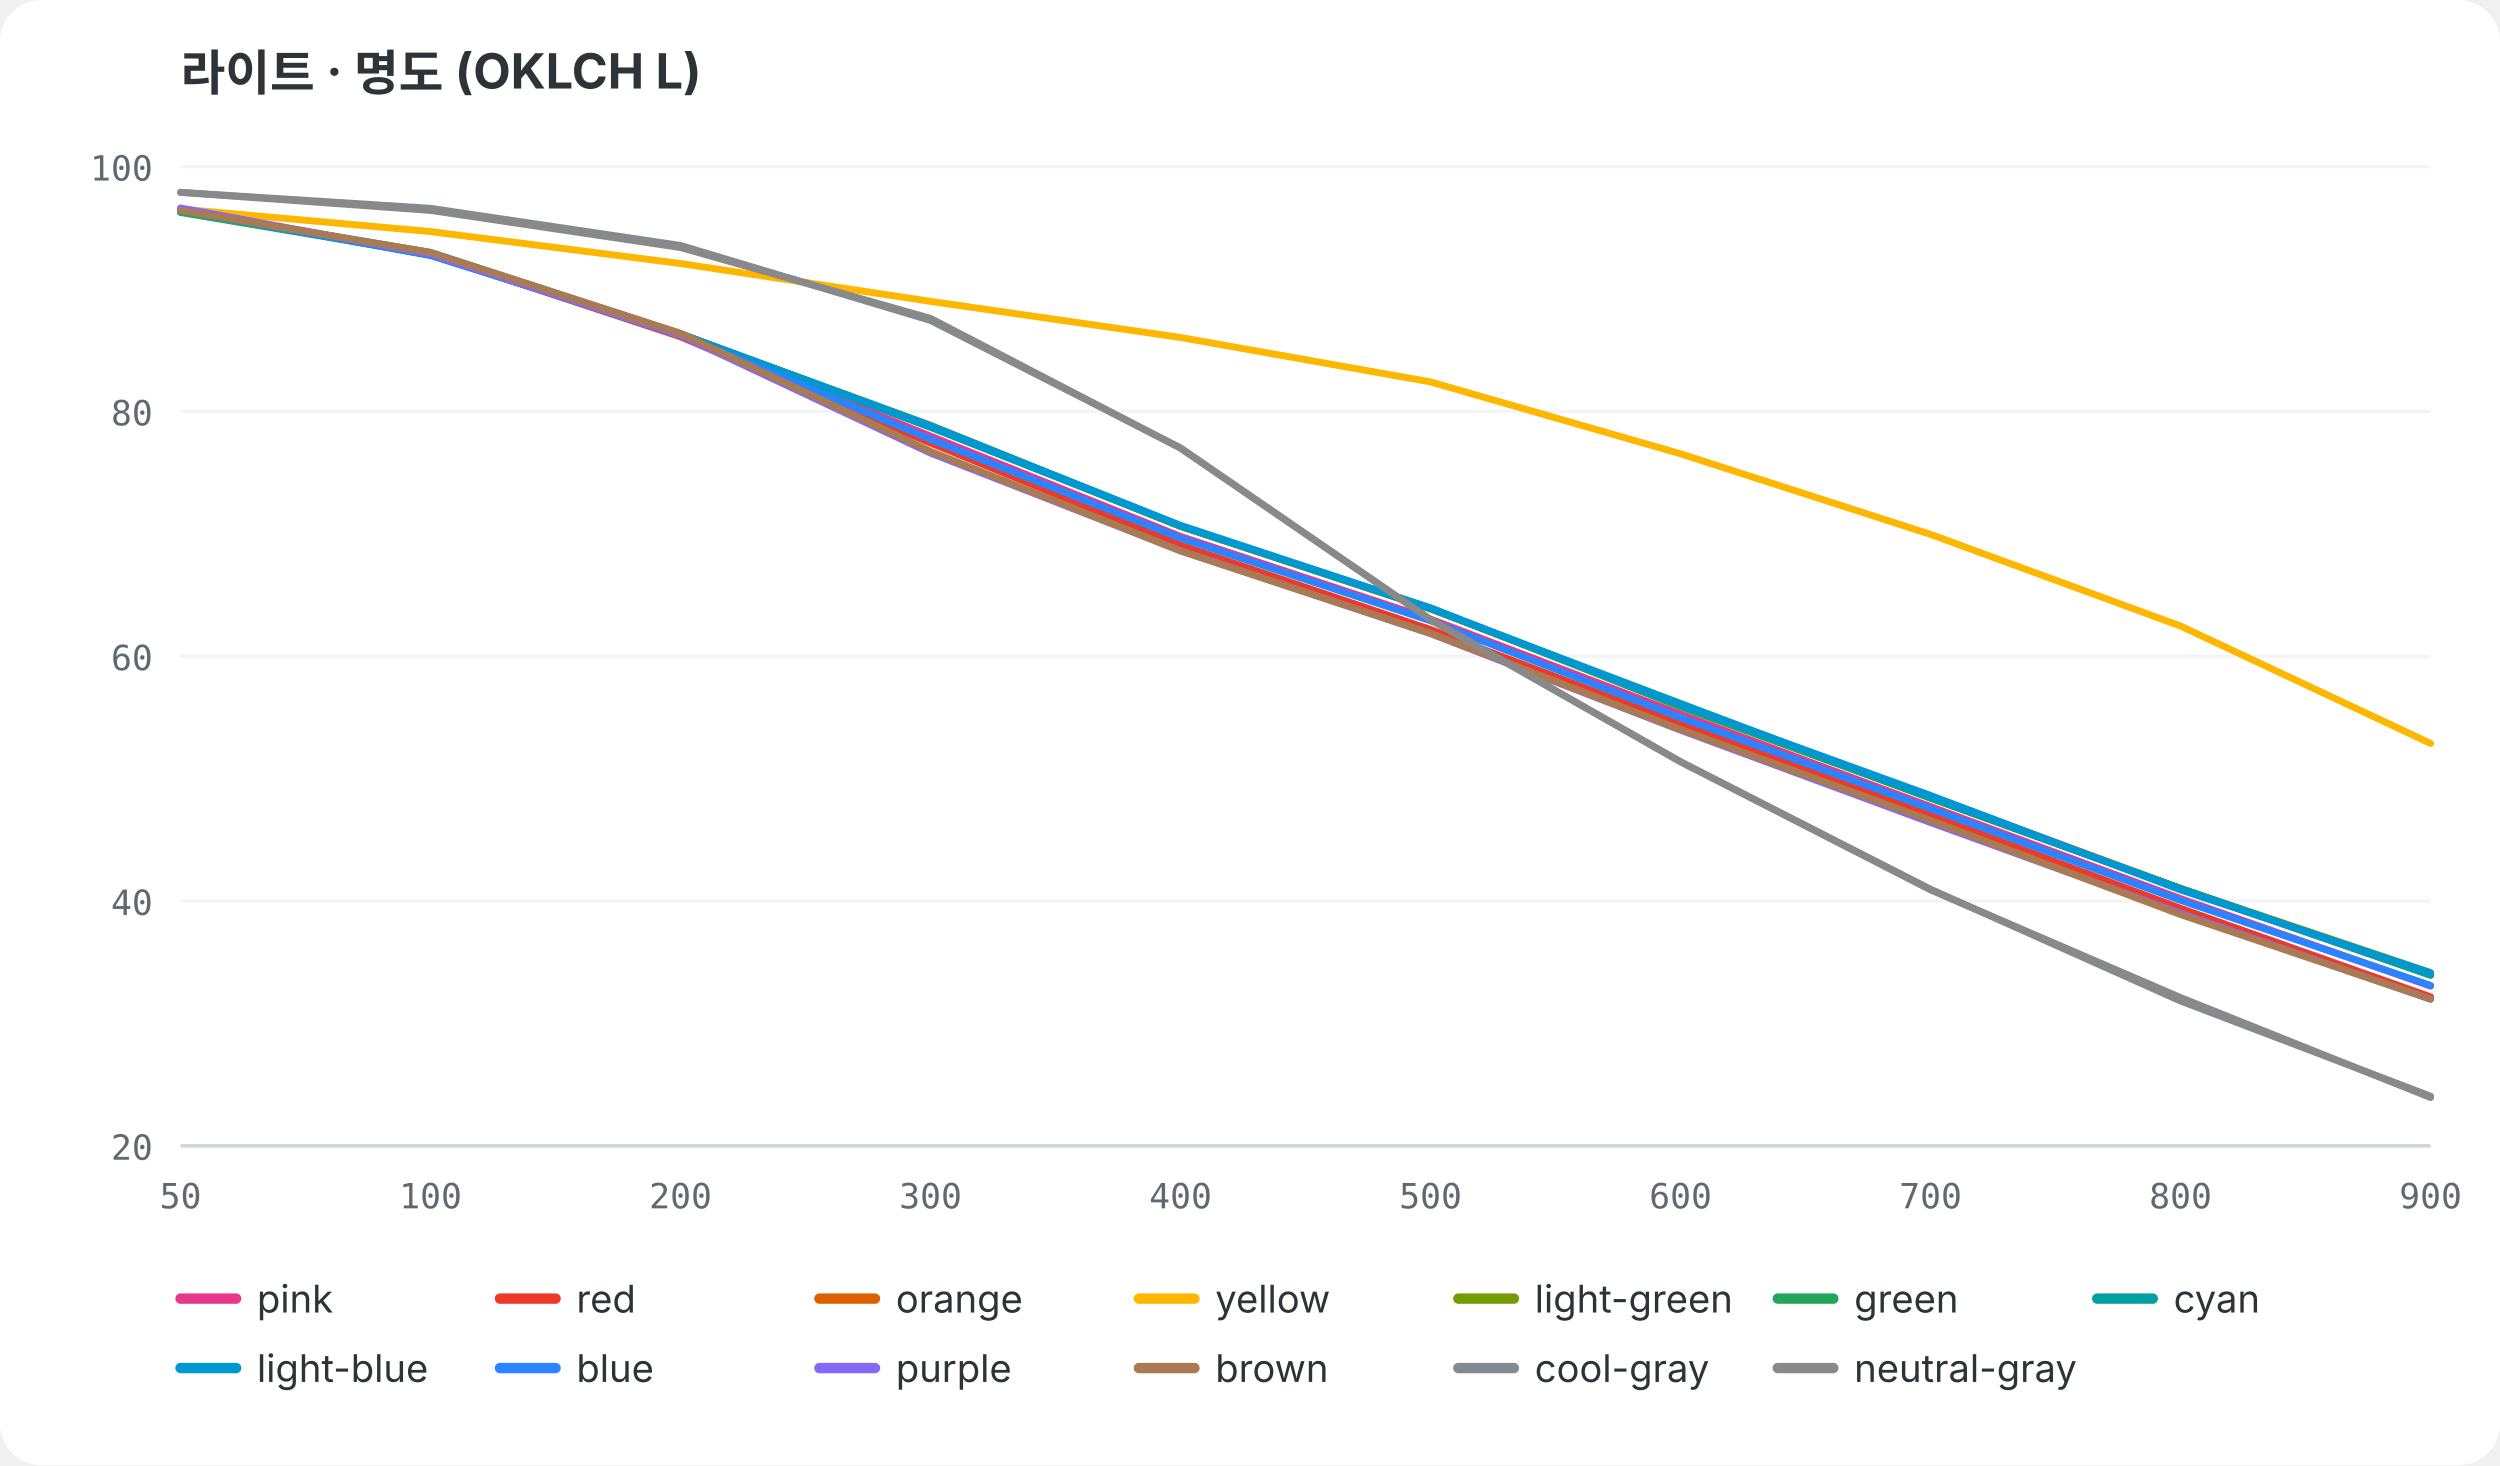
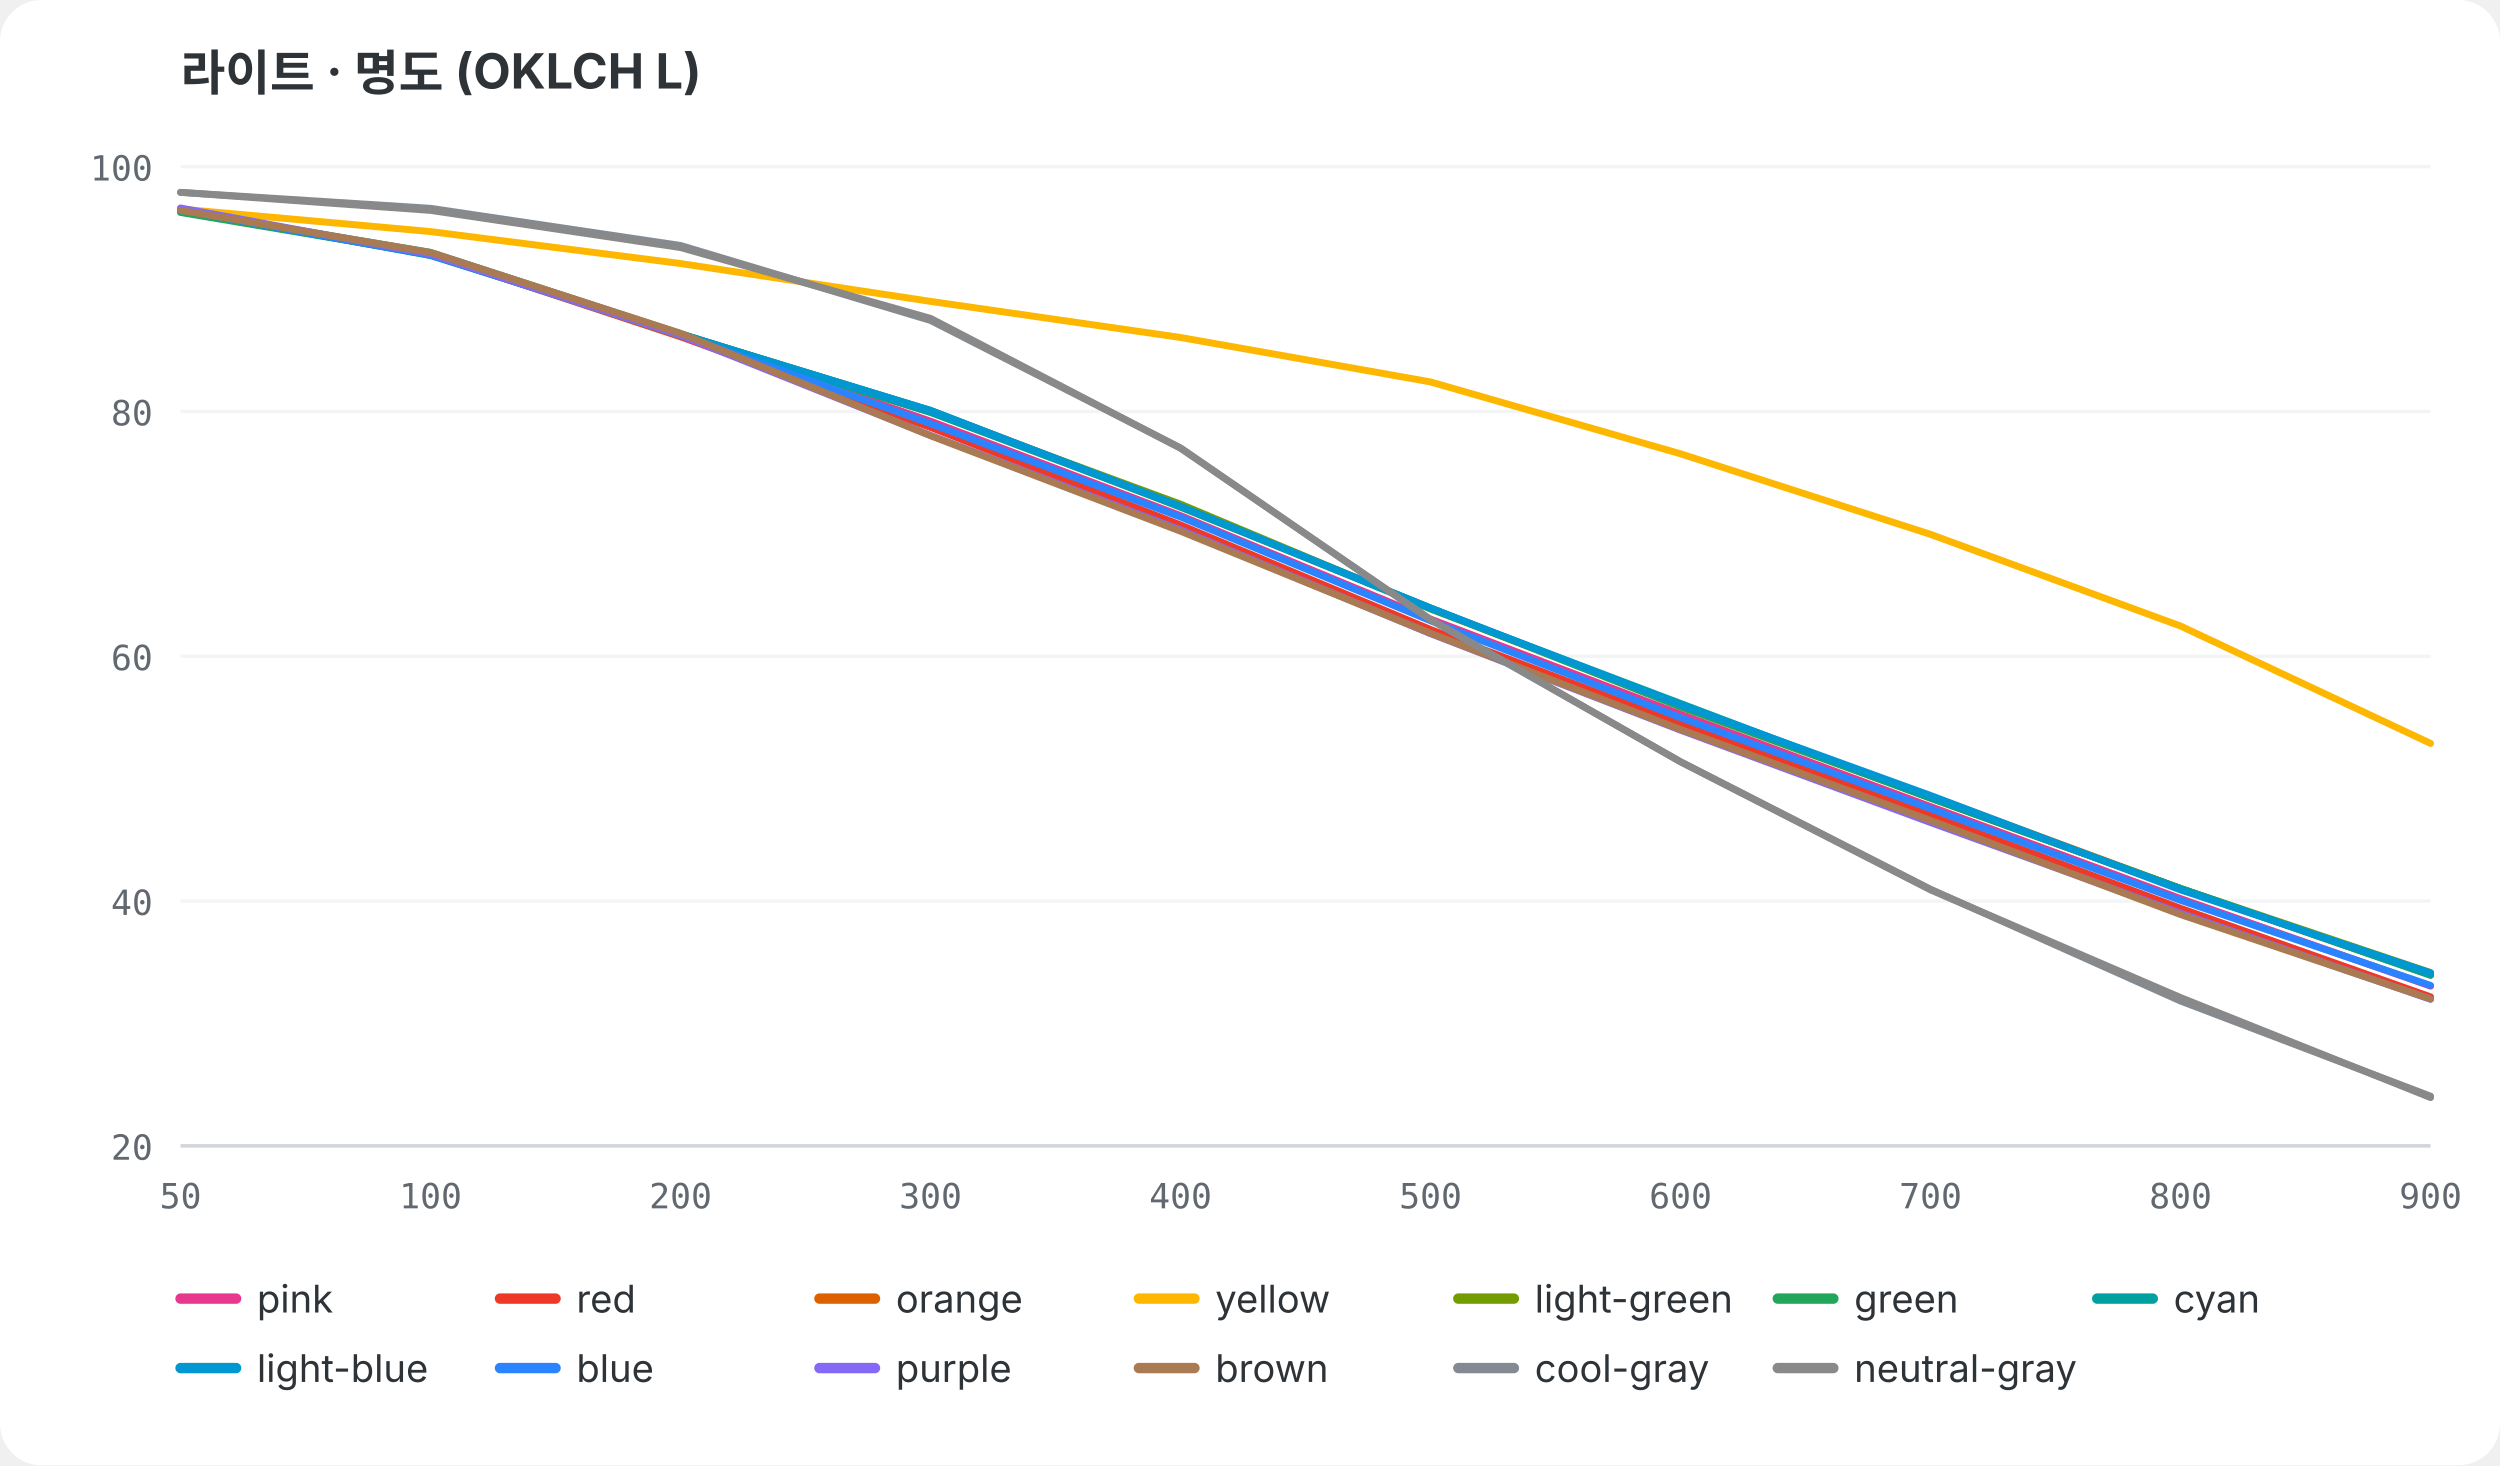
<svg xmlns="http://www.w3.org/2000/svg" width="720" height="422" viewBox="0 0 720 422">
  <rect width="720" height="422" rx="12" fill="#ffffff" />
  <text x="52" y="26" font-family="ui-sans-serif, system-ui, -apple-system, 'Apple SD Gothic Neo', sans-serif" font-size="14" font-weight="700" fill="#2e3338">라이트 · 명도 (OKLCH L)</text>
  <line x1="52" x2="700" y1="330" y2="330" stroke="#f2f4f5" stroke-width="1" />
  <text x="44" y="334" text-anchor="end" font-family="ui-monospace, SFMono-Regular, Menlo, monospace" font-size="10" fill="#61686f">20</text>
  <line x1="52" x2="700" y1="259.5" y2="259.5" stroke="#f2f4f5" stroke-width="1" />
  <text x="44" y="263.5" text-anchor="end" font-family="ui-monospace, SFMono-Regular, Menlo, monospace" font-size="10" fill="#61686f">40</text>
  <line x1="52" x2="700" y1="189" y2="189" stroke="#f2f4f5" stroke-width="1" />
  <text x="44" y="193" text-anchor="end" font-family="ui-monospace, SFMono-Regular, Menlo, monospace" font-size="10" fill="#61686f">60</text>
  <line x1="52" x2="700" y1="118.5" y2="118.5" stroke="#f2f4f5" stroke-width="1" />
  <text x="44" y="122.5" text-anchor="end" font-family="ui-monospace, SFMono-Regular, Menlo, monospace" font-size="10" fill="#61686f">80</text>
  <line x1="52" x2="700" y1="48" y2="48" stroke="#f2f4f5" stroke-width="1" />
  <text x="44" y="52" text-anchor="end" font-family="ui-monospace, SFMono-Regular, Menlo, monospace" font-size="10" fill="#61686f">100</text>
  <line x1="52" x2="700" y1="330" y2="330" stroke="#d2d6db" stroke-width="1" />
  <text x="52" y="348" text-anchor="middle" font-family="ui-monospace, SFMono-Regular, Menlo, monospace" font-size="10" fill="#61686f">50</text>
  <text x="124" y="348" text-anchor="middle" font-family="ui-monospace, SFMono-Regular, Menlo, monospace" font-size="10" fill="#61686f">100</text>
  <text x="196" y="348" text-anchor="middle" font-family="ui-monospace, SFMono-Regular, Menlo, monospace" font-size="10" fill="#61686f">200</text>
  <text x="268" y="348" text-anchor="middle" font-family="ui-monospace, SFMono-Regular, Menlo, monospace" font-size="10" fill="#61686f">300</text>
  <text x="340" y="348" text-anchor="middle" font-family="ui-monospace, SFMono-Regular, Menlo, monospace" font-size="10" fill="#61686f">400</text>
  <text x="412" y="348" text-anchor="middle" font-family="ui-monospace, SFMono-Regular, Menlo, monospace" font-size="10" fill="#61686f">500</text>
  <text x="484" y="348" text-anchor="middle" font-family="ui-monospace, SFMono-Regular, Menlo, monospace" font-size="10" fill="#61686f">600</text>
  <text x="556" y="348" text-anchor="middle" font-family="ui-monospace, SFMono-Regular, Menlo, monospace" font-size="10" fill="#61686f">700</text>
  <text x="628" y="348" text-anchor="middle" font-family="ui-monospace, SFMono-Regular, Menlo, monospace" font-size="10" fill="#61686f">800</text>
  <text x="700" y="348" text-anchor="middle" font-family="ui-monospace, SFMono-Regular, Menlo, monospace" font-size="10" fill="#61686f">900</text>
-   <polyline points="52.0,60.2 124.0,73.4 196.0,96.5 268.0,125.6 340.0,154.5 412.0,178.3 484.0,205.7 556.0,232.3 628.0,258.8 700.0,284.0" fill="none" stroke="#e7388d" stroke-width="2" stroke-linejoin="round" stroke-linecap="round" />
+   <polyline points="52.0,60.2 124.0,73.4 196.0,96.5 268.0,121.3 340.0,148.5 412.0,178.3 484.0,205.7 556.0,232.3 628.0,258.8 700.0,284.0" fill="none" stroke="#e7388d" stroke-width="2" stroke-linejoin="round" stroke-linecap="round" />
  <circle cx="52.0" cy="60.2" r="7" fill="transparent" />
  <circle cx="124.0" cy="73.4" r="7" fill="transparent" />
  <circle cx="196.0" cy="96.5" r="7" fill="transparent" />
-   <circle cx="268.0" cy="125.6" r="7" fill="transparent" />
-   <circle cx="340.0" cy="154.5" r="7" fill="transparent" />
+   <circle cx="268.0" cy="121.3" r="7" fill="transparent" />
+   <circle cx="340.0" cy="148.5" r="7" fill="transparent" />
  <circle cx="412.0" cy="178.3" r="7" fill="transparent" />
  <circle cx="484.0" cy="205.7" r="7" fill="transparent" />
  <circle cx="556.0" cy="232.3" r="7" fill="transparent" />
  <circle cx="628.0" cy="258.8" r="7" fill="transparent" />
  <circle cx="700.0" cy="284.0" r="7" fill="transparent" />
-   <polyline points="52.0,60.9 124.0,73.2 196.0,97.0 268.0,127.6 340.0,157.0 412.0,181.3 484.0,208.5 556.0,234.8 628.0,261.6 700.0,287.1" fill="none" stroke="#ee3828" stroke-width="2" stroke-linejoin="round" stroke-linecap="round" />
+   <polyline points="52.0,60.9 124.0,73.2 196.0,97.0 268.0,123.1 340.0,151.2 412.0,181.3 484.0,208.5 556.0,234.8 628.0,261.6 700.0,287.1" fill="none" stroke="#ee3828" stroke-width="2" stroke-linejoin="round" stroke-linecap="round" />
  <circle cx="52.0" cy="60.9" r="7" fill="transparent" />
  <circle cx="124.0" cy="73.2" r="7" fill="transparent" />
  <circle cx="196.0" cy="97.0" r="7" fill="transparent" />
-   <circle cx="268.0" cy="127.6" r="7" fill="transparent" />
-   <circle cx="340.0" cy="157.0" r="7" fill="transparent" />
+   <circle cx="268.0" cy="123.1" r="7" fill="transparent" />
+   <circle cx="340.0" cy="151.2" r="7" fill="transparent" />
  <circle cx="412.0" cy="181.3" r="7" fill="transparent" />
  <circle cx="484.0" cy="208.5" r="7" fill="transparent" />
  <circle cx="556.0" cy="234.8" r="7" fill="transparent" />
  <circle cx="628.0" cy="261.6" r="7" fill="transparent" />
  <circle cx="700.0" cy="287.1" r="7" fill="transparent" />
-   <polyline points="52.0,60.6 124.0,73.5 196.0,96.2 268.0,122.6 340.0,151.5 412.0,175.2 484.0,203.1 556.0,229.3 628.0,255.9 700.0,280.8" fill="none" stroke="#de6100" stroke-width="2" stroke-linejoin="round" stroke-linecap="round" />
+   <polyline points="52.0,60.6 124.0,73.5 196.0,96.2 268.0,118.3 340.0,145.7 412.0,175.2 484.0,203.1 556.0,229.3 628.0,255.9 700.0,280.8" fill="none" stroke="#de6100" stroke-width="2" stroke-linejoin="round" stroke-linecap="round" />
  <circle cx="52.0" cy="60.6" r="7" fill="transparent" />
  <circle cx="124.0" cy="73.5" r="7" fill="transparent" />
  <circle cx="196.0" cy="96.2" r="7" fill="transparent" />
-   <circle cx="268.0" cy="122.6" r="7" fill="transparent" />
-   <circle cx="340.0" cy="151.5" r="7" fill="transparent" />
+   <circle cx="268.0" cy="118.3" r="7" fill="transparent" />
+   <circle cx="340.0" cy="145.7" r="7" fill="transparent" />
  <circle cx="412.0" cy="175.2" r="7" fill="transparent" />
  <circle cx="484.0" cy="203.1" r="7" fill="transparent" />
  <circle cx="556.0" cy="229.3" r="7" fill="transparent" />
  <circle cx="628.0" cy="255.9" r="7" fill="transparent" />
  <circle cx="700.0" cy="280.8" r="7" fill="transparent" />
  <polyline points="52.0,60.2 124.0,66.7 196.0,75.9 268.0,86.8 340.0,97.2 412.0,110.0 484.0,130.7 556.0,153.9 628.0,180.3 700.0,214.1" fill="none" stroke="#feb700" stroke-width="2" stroke-linejoin="round" stroke-linecap="round" />
  <circle cx="52.0" cy="60.2" r="7" fill="transparent" />
  <circle cx="124.0" cy="66.7" r="7" fill="transparent" />
  <circle cx="196.0" cy="75.9" r="7" fill="transparent" />
  <circle cx="268.0" cy="86.8" r="7" fill="transparent" />
  <circle cx="340.0" cy="97.2" r="7" fill="transparent" />
  <circle cx="412.0" cy="110.0" r="7" fill="transparent" />
  <circle cx="484.0" cy="130.7" r="7" fill="transparent" />
  <circle cx="556.0" cy="153.9" r="7" fill="transparent" />
  <circle cx="628.0" cy="180.3" r="7" fill="transparent" />
  <circle cx="700.0" cy="214.1" r="7" fill="transparent" />
-   <polyline points="52.0,61.0 124.0,73.2 196.0,96.7 268.0,122.8 340.0,151.6 412.0,175.4 484.0,203.0 556.0,229.9 628.0,255.9 700.0,280.1" fill="none" stroke="#739c00" stroke-width="2" stroke-linejoin="round" stroke-linecap="round" />
+   <polyline points="52.0,61.0 124.0,73.2 196.0,96.7 268.0,118.7 340.0,145.2 412.0,175.4 484.0,203.0 556.0,229.9 628.0,255.9 700.0,280.1" fill="none" stroke="#739c00" stroke-width="2" stroke-linejoin="round" stroke-linecap="round" />
  <circle cx="52.0" cy="61.0" r="7" fill="transparent" />
  <circle cx="124.0" cy="73.2" r="7" fill="transparent" />
  <circle cx="196.0" cy="96.7" r="7" fill="transparent" />
-   <circle cx="268.0" cy="122.8" r="7" fill="transparent" />
-   <circle cx="340.0" cy="151.6" r="7" fill="transparent" />
+   <circle cx="268.0" cy="118.7" r="7" fill="transparent" />
+   <circle cx="340.0" cy="145.2" r="7" fill="transparent" />
  <circle cx="412.0" cy="175.4" r="7" fill="transparent" />
  <circle cx="484.0" cy="203.0" r="7" fill="transparent" />
  <circle cx="556.0" cy="229.9" r="7" fill="transparent" />
  <circle cx="628.0" cy="255.9" r="7" fill="transparent" />
  <circle cx="700.0" cy="280.1" r="7" fill="transparent" />
-   <polyline points="52.0,61.2 124.0,73.3 196.0,96.2 268.0,122.5 340.0,151.6 412.0,175.1 484.0,203.6 556.0,229.8 628.0,255.9 700.0,280.9" fill="none" stroke="#21a65b" stroke-width="2" stroke-linejoin="round" stroke-linecap="round" />
+   <polyline points="52.0,61.2 124.0,73.3 196.0,96.2 268.0,118.2 340.0,146.1 412.0,175.1 484.0,203.6 556.0,229.8 628.0,255.9 700.0,280.9" fill="none" stroke="#21a65b" stroke-width="2" stroke-linejoin="round" stroke-linecap="round" />
  <circle cx="52.0" cy="61.2" r="7" fill="transparent" />
  <circle cx="124.0" cy="73.3" r="7" fill="transparent" />
  <circle cx="196.0" cy="96.2" r="7" fill="transparent" />
-   <circle cx="268.0" cy="122.5" r="7" fill="transparent" />
-   <circle cx="340.0" cy="151.6" r="7" fill="transparent" />
+   <circle cx="268.0" cy="118.2" r="7" fill="transparent" />
+   <circle cx="340.0" cy="146.1" r="7" fill="transparent" />
  <circle cx="412.0" cy="175.1" r="7" fill="transparent" />
  <circle cx="484.0" cy="203.6" r="7" fill="transparent" />
  <circle cx="556.0" cy="229.8" r="7" fill="transparent" />
  <circle cx="628.0" cy="255.9" r="7" fill="transparent" />
  <circle cx="700.0" cy="280.9" r="7" fill="transparent" />
-   <polyline points="52.0,60.6 124.0,72.7 196.0,96.1 268.0,123.1 340.0,151.5 412.0,175.3 484.0,202.6 556.0,229.8 628.0,255.9 700.0,280.7" fill="none" stroke="#00a0a0" stroke-width="2" stroke-linejoin="round" stroke-linecap="round" />
+   <polyline points="52.0,60.6 124.0,72.7 196.0,96.1 268.0,118.8 340.0,145.9 412.0,175.3 484.0,202.6 556.0,229.8 628.0,255.9 700.0,280.7" fill="none" stroke="#00a0a0" stroke-width="2" stroke-linejoin="round" stroke-linecap="round" />
  <circle cx="52.0" cy="60.6" r="7" fill="transparent" />
  <circle cx="124.0" cy="72.7" r="7" fill="transparent" />
  <circle cx="196.0" cy="96.1" r="7" fill="transparent" />
-   <circle cx="268.0" cy="123.1" r="7" fill="transparent" />
-   <circle cx="340.0" cy="151.5" r="7" fill="transparent" />
+   <circle cx="268.0" cy="118.8" r="7" fill="transparent" />
+   <circle cx="340.0" cy="145.9" r="7" fill="transparent" />
  <circle cx="412.0" cy="175.3" r="7" fill="transparent" />
  <circle cx="484.0" cy="202.6" r="7" fill="transparent" />
  <circle cx="556.0" cy="229.8" r="7" fill="transparent" />
  <circle cx="628.0" cy="255.9" r="7" fill="transparent" />
  <circle cx="700.0" cy="280.7" r="7" fill="transparent" />
-   <polyline points="52.0,60.5 124.0,73.6 196.0,96.2 268.0,122.7 340.0,151.3 412.0,175.1 484.0,203.0 556.0,229.1 628.0,256.3 700.0,280.2" fill="none" stroke="#0097d3" stroke-width="2" stroke-linejoin="round" stroke-linecap="round" />
+   <polyline points="52.0,60.5 124.0,73.6 196.0,96.2 268.0,118.2 340.0,145.8 412.0,175.1 484.0,203.0 556.0,229.1 628.0,256.3 700.0,280.2" fill="none" stroke="#0097d3" stroke-width="2" stroke-linejoin="round" stroke-linecap="round" />
  <circle cx="52.0" cy="60.5" r="7" fill="transparent" />
  <circle cx="124.0" cy="73.6" r="7" fill="transparent" />
  <circle cx="196.0" cy="96.2" r="7" fill="transparent" />
-   <circle cx="268.0" cy="122.7" r="7" fill="transparent" />
-   <circle cx="340.0" cy="151.3" r="7" fill="transparent" />
+   <circle cx="268.0" cy="118.2" r="7" fill="transparent" />
+   <circle cx="340.0" cy="145.8" r="7" fill="transparent" />
  <circle cx="412.0" cy="175.1" r="7" fill="transparent" />
  <circle cx="484.0" cy="203.0" r="7" fill="transparent" />
  <circle cx="556.0" cy="229.1" r="7" fill="transparent" />
  <circle cx="628.0" cy="256.3" r="7" fill="transparent" />
  <circle cx="700.0" cy="280.2" r="7" fill="transparent" />
-   <polyline points="52.0,60.5 124.0,73.4 196.0,96.4 268.0,126.5 340.0,155.0 412.0,178.8 484.0,206.7 556.0,232.9 628.0,259.3 700.0,283.8" fill="none" stroke="#2b84ff" stroke-width="2" stroke-linejoin="round" stroke-linecap="round" />
+   <polyline points="52.0,60.5 124.0,73.4 196.0,96.4 268.0,122.0 340.0,148.9 412.0,178.8 484.0,206.7 556.0,232.9 628.0,259.3 700.0,283.8" fill="none" stroke="#2b84ff" stroke-width="2" stroke-linejoin="round" stroke-linecap="round" />
  <circle cx="52.0" cy="60.5" r="7" fill="transparent" />
  <circle cx="124.0" cy="73.4" r="7" fill="transparent" />
  <circle cx="196.0" cy="96.4" r="7" fill="transparent" />
-   <circle cx="268.0" cy="126.5" r="7" fill="transparent" />
-   <circle cx="340.0" cy="155.0" r="7" fill="transparent" />
+   <circle cx="268.0" cy="122.0" r="7" fill="transparent" />
+   <circle cx="340.0" cy="148.9" r="7" fill="transparent" />
  <circle cx="412.0" cy="178.8" r="7" fill="transparent" />
  <circle cx="484.0" cy="206.7" r="7" fill="transparent" />
  <circle cx="556.0" cy="232.9" r="7" fill="transparent" />
  <circle cx="628.0" cy="259.3" r="7" fill="transparent" />
  <circle cx="700.0" cy="283.8" r="7" fill="transparent" />
-   <polyline points="52.0,59.9 124.0,73.2 196.0,96.6 268.0,130.5 340.0,158.6 412.0,182.5 484.0,210.3 556.0,236.9 628.0,263.0 700.0,287.8" fill="none" stroke="#8568f6" stroke-width="2" stroke-linejoin="round" stroke-linecap="round" />
+   <polyline points="52.0,59.9 124.0,73.2 196.0,96.6 268.0,125.4 340.0,152.6 412.0,182.5 484.0,210.3 556.0,236.9 628.0,263.0 700.0,287.8" fill="none" stroke="#8568f6" stroke-width="2" stroke-linejoin="round" stroke-linecap="round" />
  <circle cx="52.0" cy="59.9" r="7" fill="transparent" />
  <circle cx="124.0" cy="73.2" r="7" fill="transparent" />
  <circle cx="196.0" cy="96.6" r="7" fill="transparent" />
-   <circle cx="268.0" cy="130.5" r="7" fill="transparent" />
-   <circle cx="340.0" cy="158.6" r="7" fill="transparent" />
+   <circle cx="268.0" cy="125.4" r="7" fill="transparent" />
+   <circle cx="340.0" cy="152.6" r="7" fill="transparent" />
  <circle cx="412.0" cy="182.5" r="7" fill="transparent" />
  <circle cx="484.0" cy="210.3" r="7" fill="transparent" />
  <circle cx="556.0" cy="236.9" r="7" fill="transparent" />
  <circle cx="628.0" cy="263.0" r="7" fill="transparent" />
  <circle cx="700.0" cy="287.8" r="7" fill="transparent" />
-   <polyline points="52.0,60.6 124.0,72.7 196.0,96.0 268.0,130.0 340.0,158.7 412.0,182.4 484.0,210.1 556.0,236.3 628.0,263.4 700.0,287.7" fill="none" stroke="#aa7a53" stroke-width="2" stroke-linejoin="round" stroke-linecap="round" />
+   <polyline points="52.0,60.6 124.0,72.7 196.0,96.0 268.0,125.5 340.0,153.0 412.0,182.4 484.0,210.1 556.0,236.3 628.0,263.4 700.0,287.7" fill="none" stroke="#aa7a53" stroke-width="2" stroke-linejoin="round" stroke-linecap="round" />
  <circle cx="52.0" cy="60.6" r="7" fill="transparent" />
  <circle cx="124.0" cy="72.7" r="7" fill="transparent" />
  <circle cx="196.0" cy="96.0" r="7" fill="transparent" />
-   <circle cx="268.0" cy="130.0" r="7" fill="transparent" />
-   <circle cx="340.0" cy="158.7" r="7" fill="transparent" />
+   <circle cx="268.0" cy="125.5" r="7" fill="transparent" />
+   <circle cx="340.0" cy="153.0" r="7" fill="transparent" />
  <circle cx="412.0" cy="182.4" r="7" fill="transparent" />
  <circle cx="484.0" cy="210.1" r="7" fill="transparent" />
  <circle cx="556.0" cy="236.3" r="7" fill="transparent" />
  <circle cx="628.0" cy="263.4" r="7" fill="transparent" />
  <circle cx="700.0" cy="287.7" r="7" fill="transparent" />
  <polyline points="52.0,55.4 124.0,60.0 196.0,70.7 268.0,92.3 340.0,129.0 412.0,178.5 484.0,219.4 556.0,256.1 628.0,288.3 700.0,315.7" fill="none" stroke="#838a91" stroke-width="2" stroke-linejoin="round" stroke-linecap="round" />
  <circle cx="52.0" cy="55.4" r="7" fill="transparent" />
  <circle cx="124.0" cy="60.0" r="7" fill="transparent" />
  <circle cx="196.0" cy="70.7" r="7" fill="transparent" />
  <circle cx="268.0" cy="92.3" r="7" fill="transparent" />
  <circle cx="340.0" cy="129.0" r="7" fill="transparent" />
  <circle cx="412.0" cy="178.5" r="7" fill="transparent" />
  <circle cx="484.0" cy="219.4" r="7" fill="transparent" />
  <circle cx="556.0" cy="256.1" r="7" fill="transparent" />
  <circle cx="628.0" cy="288.3" r="7" fill="transparent" />
  <circle cx="700.0" cy="315.7" r="7" fill="transparent" />
  <polyline points="52.0,55.4 124.0,60.6 196.0,71.3 268.0,91.7 340.0,129.1 412.0,178.4 484.0,219.4 556.0,256.3 628.0,287.3 700.0,316.1" fill="none" stroke="#898989" stroke-width="2" stroke-linejoin="round" stroke-linecap="round" />
  <circle cx="52.0" cy="55.4" r="7" fill="transparent" />
  <circle cx="124.0" cy="60.6" r="7" fill="transparent" />
  <circle cx="196.0" cy="71.3" r="7" fill="transparent" />
  <circle cx="268.0" cy="91.7" r="7" fill="transparent" />
  <circle cx="340.0" cy="129.1" r="7" fill="transparent" />
  <circle cx="412.0" cy="178.4" r="7" fill="transparent" />
  <circle cx="484.0" cy="219.4" r="7" fill="transparent" />
  <circle cx="556.0" cy="256.3" r="7" fill="transparent" />
  <circle cx="628.0" cy="287.3" r="7" fill="transparent" />
  <circle cx="700.0" cy="316.1" r="7" fill="transparent" />
  <line x1="52" x2="68" y1="374" y2="374" stroke="#e7388d" stroke-width="3" stroke-linecap="round" />
  <text x="74" y="378" font-family="ui-sans-serif, system-ui, -apple-system, 'Apple SD Gothic Neo', sans-serif" font-size="11" fill="#2e3338">pink</text>
  <line x1="144" x2="160" y1="374" y2="374" stroke="#ee3828" stroke-width="3" stroke-linecap="round" />
  <text x="166" y="378" font-family="ui-sans-serif, system-ui, -apple-system, 'Apple SD Gothic Neo', sans-serif" font-size="11" fill="#2e3338">red</text>
  <line x1="236" x2="252" y1="374" y2="374" stroke="#de6100" stroke-width="3" stroke-linecap="round" />
  <text x="258" y="378" font-family="ui-sans-serif, system-ui, -apple-system, 'Apple SD Gothic Neo', sans-serif" font-size="11" fill="#2e3338">orange</text>
  <line x1="328" x2="344" y1="374" y2="374" stroke="#feb700" stroke-width="3" stroke-linecap="round" />
  <text x="350" y="378" font-family="ui-sans-serif, system-ui, -apple-system, 'Apple SD Gothic Neo', sans-serif" font-size="11" fill="#2e3338">yellow</text>
  <line x1="420" x2="436" y1="374" y2="374" stroke="#739c00" stroke-width="3" stroke-linecap="round" />
  <text x="442" y="378" font-family="ui-sans-serif, system-ui, -apple-system, 'Apple SD Gothic Neo', sans-serif" font-size="11" fill="#2e3338">light-green</text>
  <line x1="512" x2="528" y1="374" y2="374" stroke="#21a65b" stroke-width="3" stroke-linecap="round" />
  <text x="534" y="378" font-family="ui-sans-serif, system-ui, -apple-system, 'Apple SD Gothic Neo', sans-serif" font-size="11" fill="#2e3338">green</text>
  <line x1="604" x2="620" y1="374" y2="374" stroke="#00a0a0" stroke-width="3" stroke-linecap="round" />
  <text x="626" y="378" font-family="ui-sans-serif, system-ui, -apple-system, 'Apple SD Gothic Neo', sans-serif" font-size="11" fill="#2e3338">cyan</text>
  <line x1="52" x2="68" y1="394" y2="394" stroke="#0097d3" stroke-width="3" stroke-linecap="round" />
  <text x="74" y="398" font-family="ui-sans-serif, system-ui, -apple-system, 'Apple SD Gothic Neo', sans-serif" font-size="11" fill="#2e3338">light-blue</text>
  <line x1="144" x2="160" y1="394" y2="394" stroke="#2b84ff" stroke-width="3" stroke-linecap="round" />
  <text x="166" y="398" font-family="ui-sans-serif, system-ui, -apple-system, 'Apple SD Gothic Neo', sans-serif" font-size="11" fill="#2e3338">blue</text>
  <line x1="236" x2="252" y1="394" y2="394" stroke="#8568f6" stroke-width="3" stroke-linecap="round" />
  <text x="258" y="398" font-family="ui-sans-serif, system-ui, -apple-system, 'Apple SD Gothic Neo', sans-serif" font-size="11" fill="#2e3338">purple</text>
  <line x1="328" x2="344" y1="394" y2="394" stroke="#aa7a53" stroke-width="3" stroke-linecap="round" />
  <text x="350" y="398" font-family="ui-sans-serif, system-ui, -apple-system, 'Apple SD Gothic Neo', sans-serif" font-size="11" fill="#2e3338">brown</text>
  <line x1="420" x2="436" y1="394" y2="394" stroke="#838a91" stroke-width="3" stroke-linecap="round" />
  <text x="442" y="398" font-family="ui-sans-serif, system-ui, -apple-system, 'Apple SD Gothic Neo', sans-serif" font-size="11" fill="#2e3338">cool-gray</text>
  <line x1="512" x2="528" y1="394" y2="394" stroke="#898989" stroke-width="3" stroke-linecap="round" />
  <text x="534" y="398" font-family="ui-sans-serif, system-ui, -apple-system, 'Apple SD Gothic Neo', sans-serif" font-size="11" fill="#2e3338">neutral-gray</text>
</svg>
